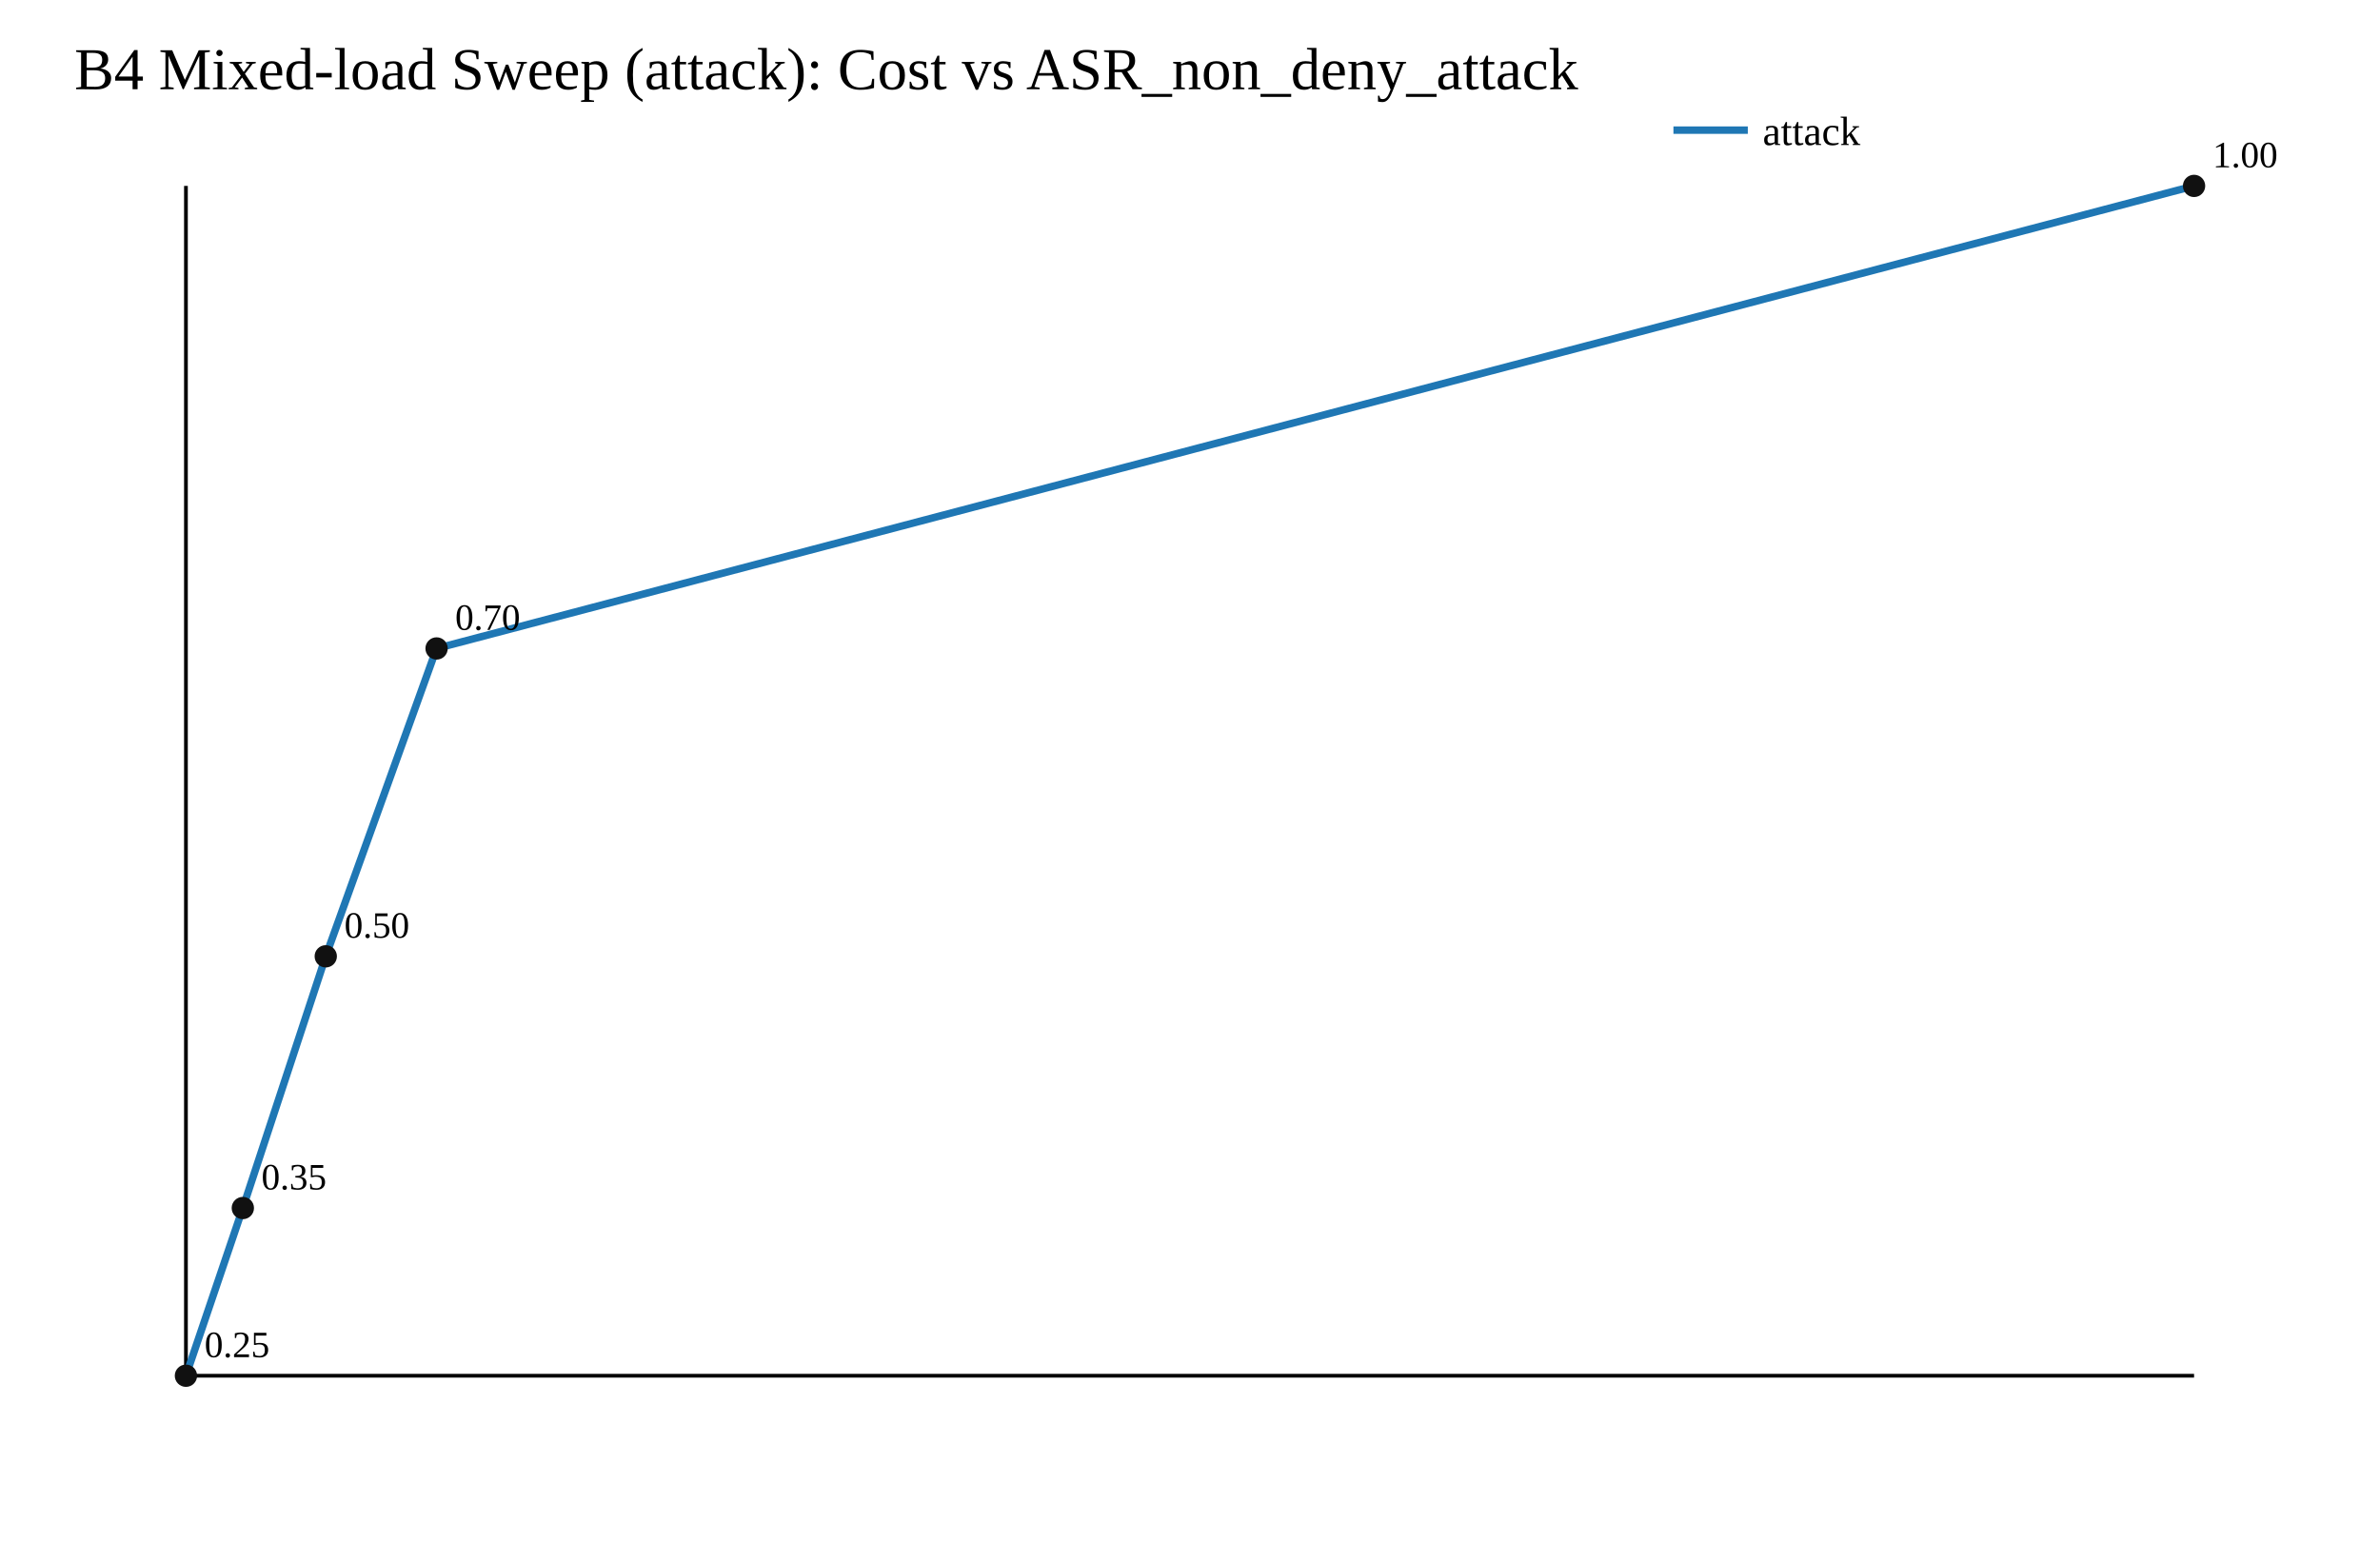
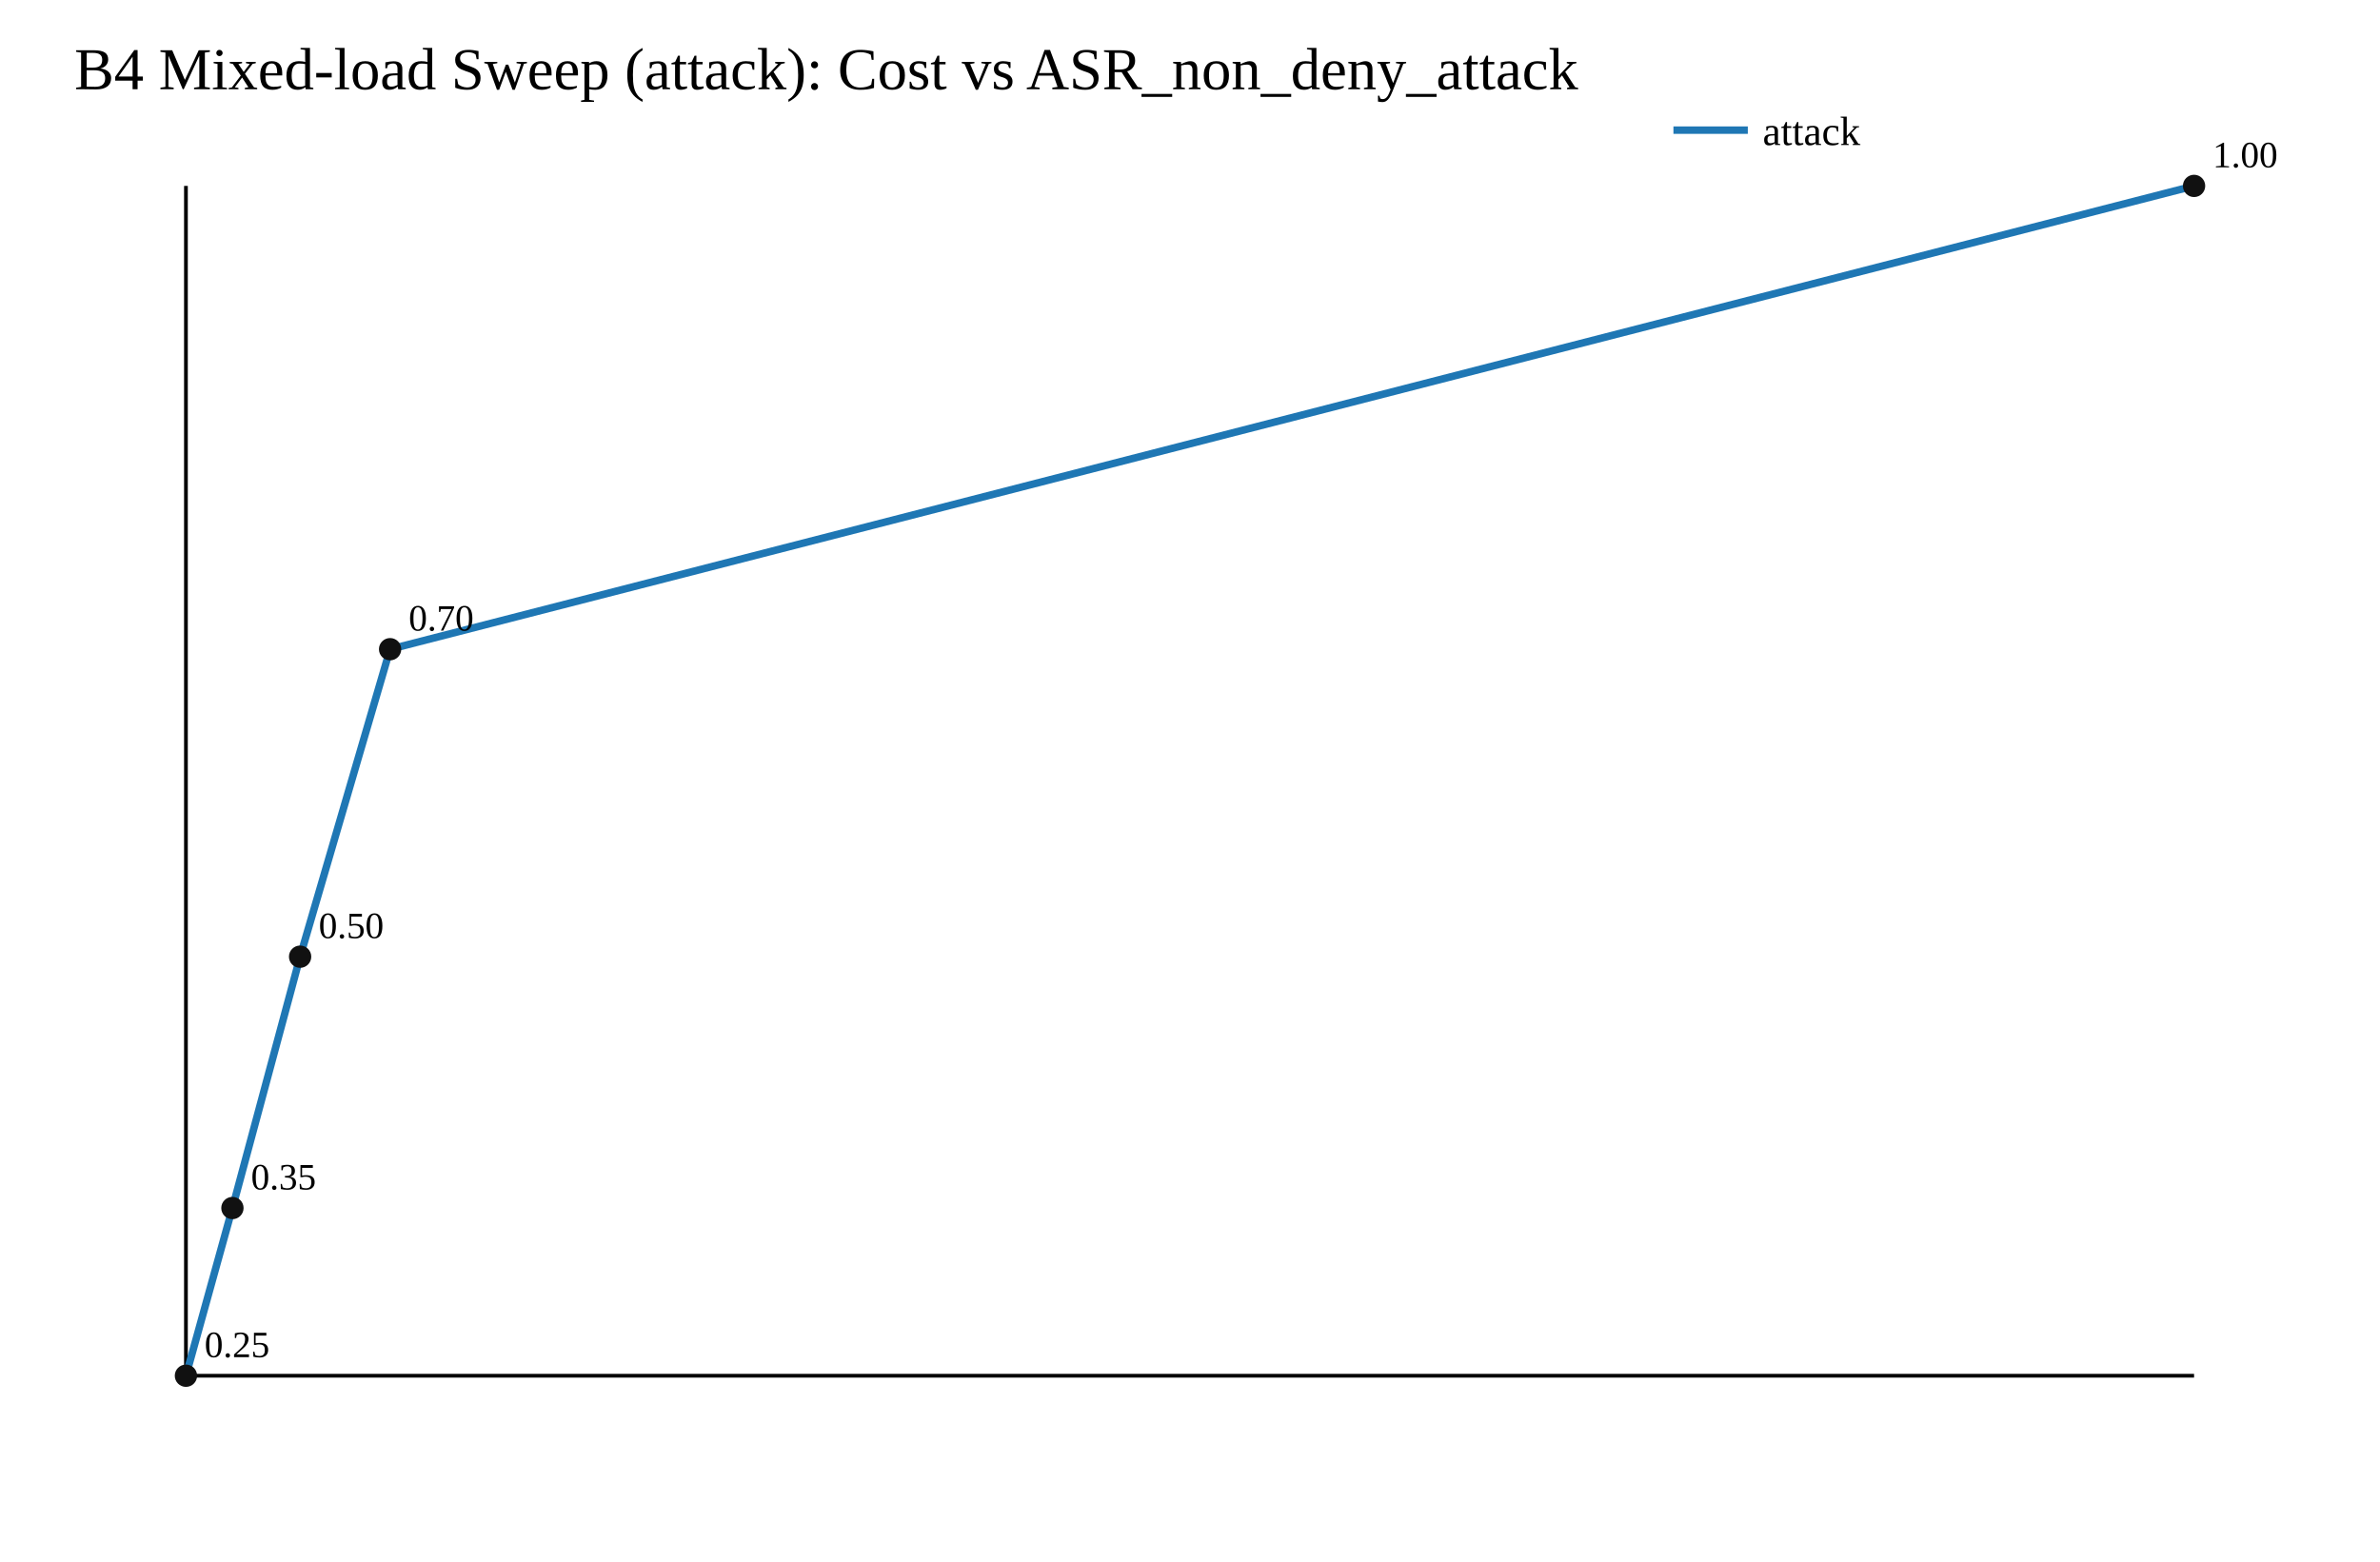
<svg xmlns="http://www.w3.org/2000/svg" width="640" height="420">
  <text x="20" y="24" font-size="16">B4 Mixed-load Sweep (attack): Cost vs ASR_non_deny_attack</text>
  <line x1="50" y1="370" x2="590" y2="370" stroke="black" />
  <line x1="50" y1="370" x2="50" y2="50" stroke="black" />
-   <polyline fill="none" stroke="#1f77b4" stroke-width="2" points="590.0,50.0 117.4,174.4 87.6,257.2 65.3,324.9 50.0,370.0" />
+   <polyline fill="none" stroke="#1f77b4" stroke-width="2" points="590.0,50.0 104.9,174.6 80.7,257.3 62.5,324.9 50.0,370.0" />
  <line x1="450" y1="35" x2="470" y2="35" stroke="#1f77b4" stroke-width="2" />
  <text x="474" y="39" font-size="11">attack</text>
  <circle cx="590.0" cy="50.0" r="3" fill="#111" />
  <text x="595.0" y="45.0" font-size="10">1.00</text>
-   <circle cx="117.4" cy="174.4" r="3" fill="#111" />
-   <text x="122.4" y="169.4" font-size="10">0.70</text>
-   <circle cx="87.6" cy="257.2" r="3" fill="#111" />
-   <text x="92.6" y="252.2" font-size="10">0.50</text>
-   <circle cx="65.3" cy="324.9" r="3" fill="#111" />
-   <text x="70.3" y="319.9" font-size="10">0.35</text>
+   <circle cx="104.9" cy="174.6" r="3" fill="#111" />
+   <text x="109.9" y="169.6" font-size="10">0.70</text>
+   <circle cx="80.7" cy="257.3" r="3" fill="#111" />
+   <text x="85.7" y="252.3" font-size="10">0.50</text>
+   <circle cx="62.5" cy="324.9" r="3" fill="#111" />
+   <text x="67.5" y="319.9" font-size="10">0.35</text>
  <circle cx="50.0" cy="370.0" r="3" fill="#111" />
  <text x="55.0" y="365.0" font-size="10">0.25</text>
</svg>
